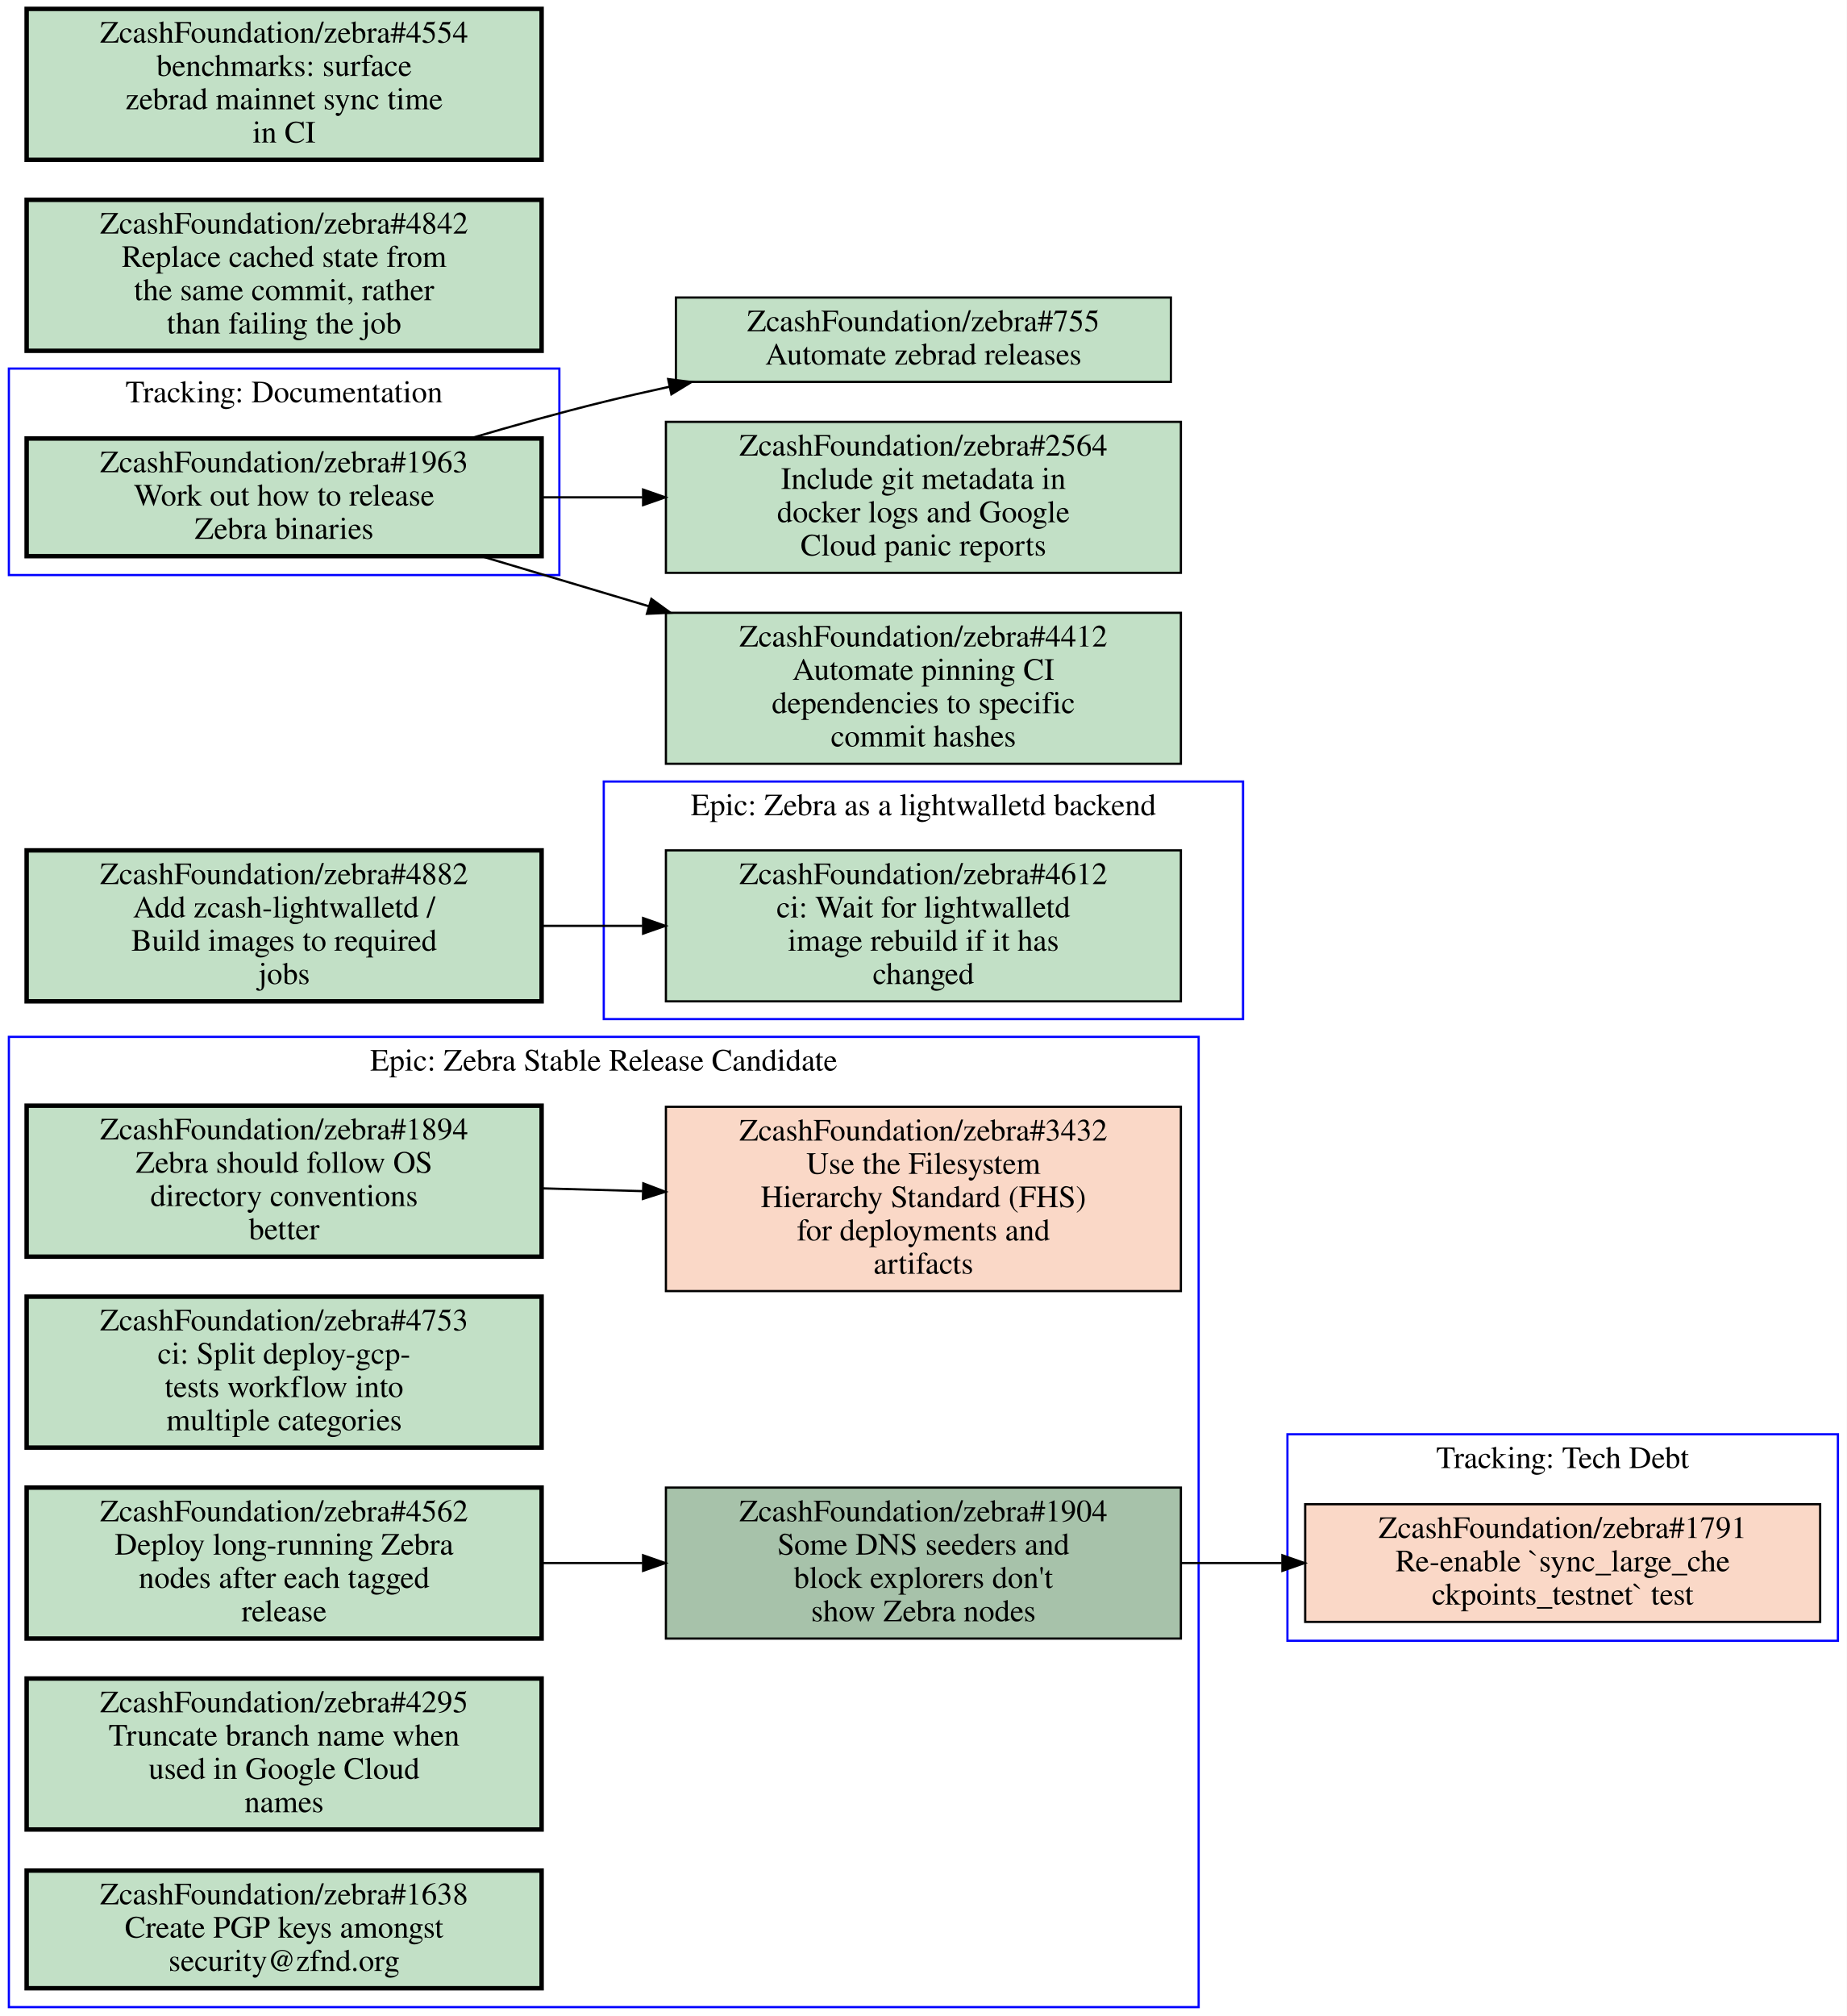
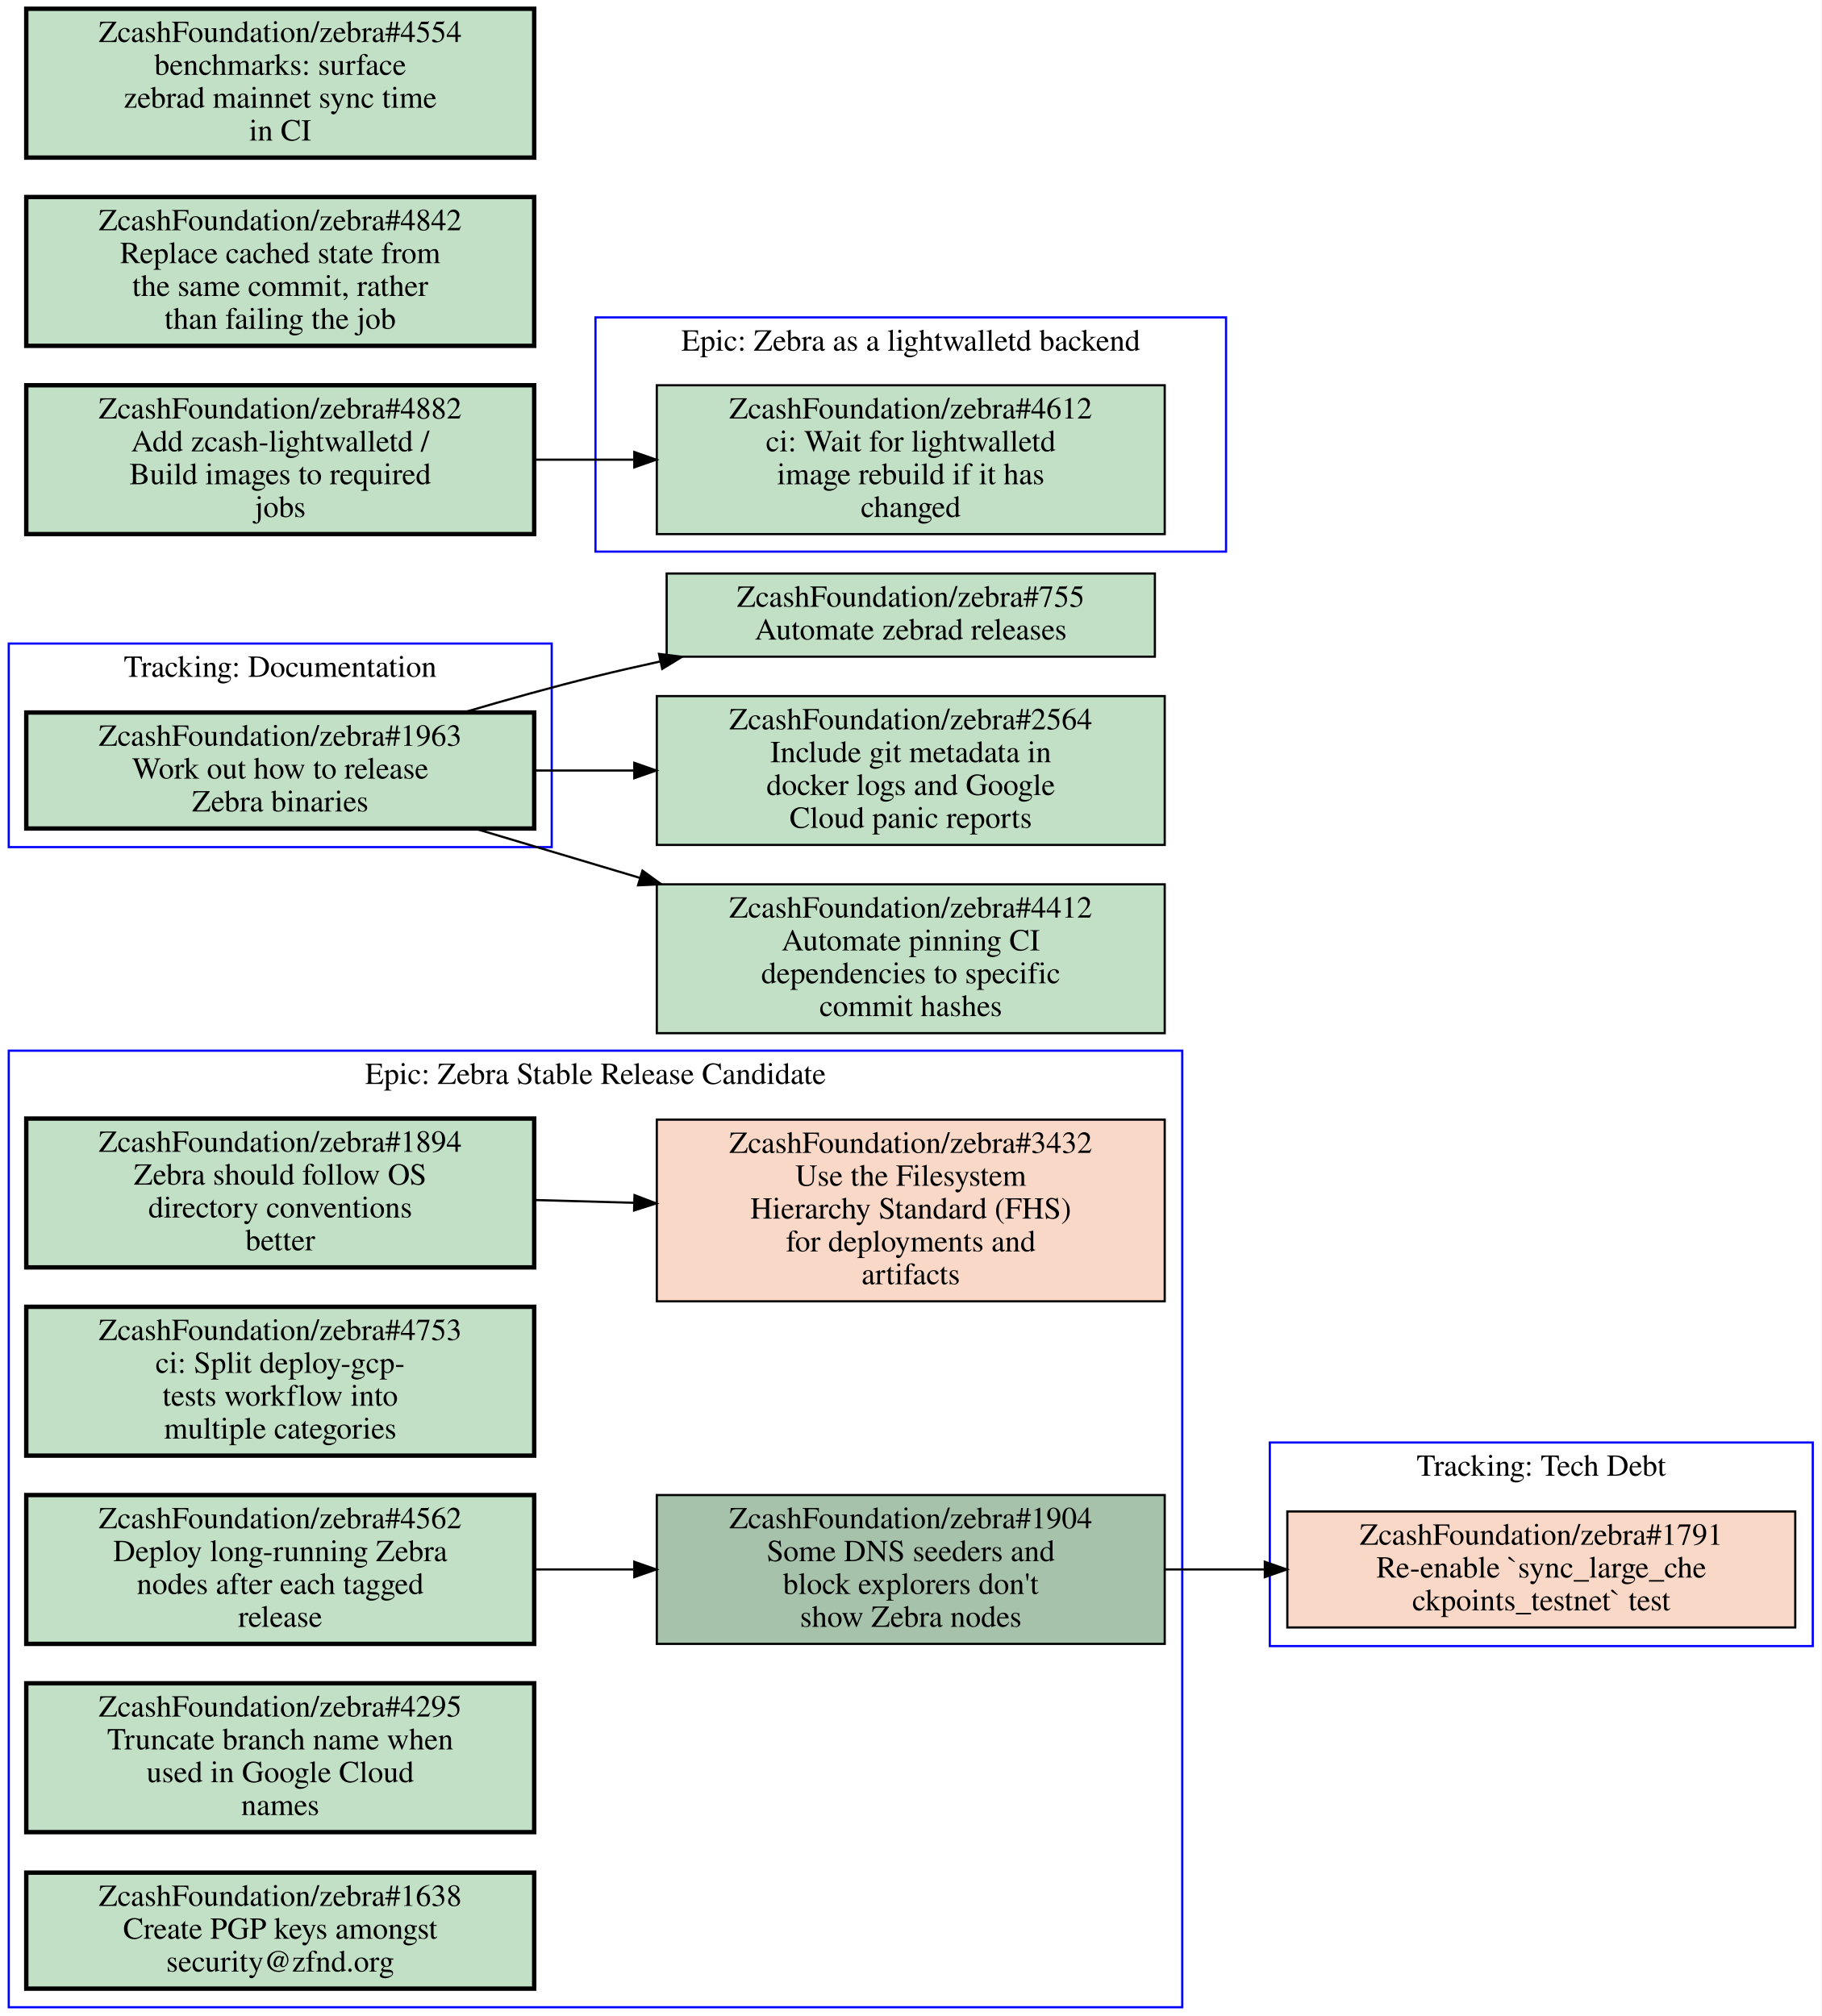
- <svg xmlns="http://www.w3.org/2000/svg" xmlns:xlink="http://www.w3.org/1999/xlink" width="832pt" height="908pt" viewBox="0.00 0.00 832.00 908.00">
-   <g id="graph0" class="graph" transform="scale(1 1) rotate(0) translate(4 904)">
-     <polygon fill="#ffffff" stroke="transparent" points="-4,4 -4,-904 828,-904 828,4 -4,4" />
+ <svg xmlns="http://www.w3.org/2000/svg" xmlns:xlink="http://www.w3.org/1999/xlink" width="832pt" height="921pt" viewBox="0.00 0.00 832.00 921.00">
+   <g id="graph0" class="graph" transform="scale(1 1) rotate(0) translate(4 917)">
+     <polygon fill="#ffffff" stroke="transparent" points="-4,4 -4,-917 828,-917 828,4 -4,4" />
    <g id="clust1" class="cluster">
-       <polygon fill="none" stroke="#0000ff" points="268,-445 268,-552 556,-552 556,-445 268,-445" />
-       <text text-anchor="middle" x="412" y="-536.8" font-family="Times,serif" font-size="14.00" fill="#000000">Epic: Zebra as a lightwalletd backend</text>
+       <polygon fill="none" stroke="#0000ff" points="0,-530 0,-623 248,-623 248,-530 0,-530" />
+       <text text-anchor="middle" x="124" y="-607.8" font-family="Times,serif" font-size="14.00" fill="#000000">Tracking: Documentation</text>
    </g>
    <g id="clust2" class="cluster">
      <polygon fill="none" stroke="#0000ff" points="0,0 0,-437 536,-437 536,0 0,0" />
      <text text-anchor="middle" x="268" y="-421.8" font-family="Times,serif" font-size="14.00" fill="#000000">Epic: Zebra Stable Release Candidate</text>
    </g>
    <g id="clust3" class="cluster">
-       <polygon fill="none" stroke="#0000ff" points="0,-645 0,-738 248,-738 248,-645 0,-645" />
-       <text text-anchor="middle" x="124" y="-722.8" font-family="Times,serif" font-size="14.00" fill="#000000">Tracking: Documentation</text>
+       <polygon fill="none" stroke="#0000ff" points="268,-665 268,-772 556,-772 556,-665 268,-665" />
+       <text text-anchor="middle" x="412" y="-756.8" font-family="Times,serif" font-size="14.00" fill="#000000">Epic: Zebra as a lightwalletd backend</text>
    </g>
    <g id="clust4" class="cluster">
      <polygon fill="none" stroke="#0000ff" points="576,-165 576,-258 824,-258 824,-165 576,-165" />
      <text text-anchor="middle" x="700" y="-242.8" font-family="Times,serif" font-size="14.00" fill="#000000">Tracking: Tech Debt</text>
    </g>
    <g id="node1" class="node open">
      <g id="a_node1">
-         <a xlink:href="https://github.com/ZcashFoundation/zebra/issues/4612" xlink:title="ZcashFoundation/zebra#4612&#10;ci: Wait for lightwalletd&#10;image rebuild if it has&#10;changed" target="_blank">
-           <polygon fill="#c2e0c6" stroke="#000000" points="528,-521 296,-521 296,-453 528,-453 528,-521" />
-           <text text-anchor="middle" x="412" y="-505.8" font-family="Times,serif" font-size="14.00" fill="#000000">ZcashFoundation/zebra#4612</text>
-           <text text-anchor="middle" x="412" y="-490.8" font-family="Times,serif" font-size="14.00" fill="#000000">ci: Wait for lightwalletd</text>
-           <text text-anchor="middle" x="412" y="-475.8" font-family="Times,serif" font-size="14.00" fill="#000000">image rebuild if it has</text>
-           <text text-anchor="middle" x="412" y="-460.8" font-family="Times,serif" font-size="14.00" fill="#000000">changed</text>
-         </a>
-       </g>
+         <a xlink:href="https://github.com/ZcashFoundation/zebra/issues/1963" xlink:title="ZcashFoundation/zebra#1963&#10;Work out how to release&#10;Zebra binaries" target="_blank">
+           <polygon fill="#c2e0c6" stroke="#000000" stroke-width="2" points="240,-591.5 8,-591.5 8,-538.5 240,-538.5 240,-591.5" />
+           <text text-anchor="middle" x="124" y="-576.3" font-family="Times,serif" font-size="14.00" fill="#000000">ZcashFoundation/zebra#1963</text>
+           <text text-anchor="middle" x="124" y="-561.3" font-family="Times,serif" font-size="14.00" fill="#000000">Work out how to release</text>
+           <text text-anchor="middle" x="124" y="-546.3" font-family="Times,serif" font-size="14.00" fill="#000000">Zebra binaries</text>
+         </a>
+       </g>
+     </g>
+     <g id="node11" class="node open">
+       <g id="a_node11">
+         <a xlink:href="https://github.com/ZcashFoundation/zebra/issues/755" xlink:title="ZcashFoundation/zebra#755&#10;Automate zebrad releases" target="_blank">
+           <polygon fill="#c2e0c6" stroke="#000000" points="523.5,-655 300.5,-655 300.5,-617 523.5,-617 523.5,-655" />
+           <text text-anchor="middle" x="412" y="-639.8" font-family="Times,serif" font-size="14.00" fill="#000000">ZcashFoundation/zebra#755</text>
+           <text text-anchor="middle" x="412" y="-624.8" font-family="Times,serif" font-size="14.00" fill="#000000">Automate zebrad releases</text>
+         </a>
+       </g>
+     </g>
+     <g id="edge4" class="edge">
+       <path fill="none" stroke="#000000" d="M207.76,-591.52C227.42,-597.33 248.36,-603.17 268,-608 277.55,-610.35 287.5,-612.63 297.51,-614.8" />
+       <polygon fill="#000000" stroke="#000000" points="297.009,-618.272 307.52,-616.94 298.473,-611.427 297.009,-618.272" />
+     </g>
+     <g id="node12" class="node open">
+       <g id="a_node12">
+         <a xlink:href="https://github.com/ZcashFoundation/zebra/issues/2564" xlink:title="ZcashFoundation/zebra#2564&#10;Include git metadata in&#10;docker logs and Google&#10;Cloud panic reports" target="_blank">
+           <polygon fill="#c2e0c6" stroke="#000000" points="528,-599 296,-599 296,-531 528,-531 528,-599" />
+           <text text-anchor="middle" x="412" y="-583.8" font-family="Times,serif" font-size="14.00" fill="#000000">ZcashFoundation/zebra#2564</text>
+           <text text-anchor="middle" x="412" y="-568.8" font-family="Times,serif" font-size="14.00" fill="#000000">Include git metadata in</text>
+           <text text-anchor="middle" x="412" y="-553.8" font-family="Times,serif" font-size="14.00" fill="#000000">docker logs and Google</text>
+           <text text-anchor="middle" x="412" y="-538.8" font-family="Times,serif" font-size="14.00" fill="#000000">Cloud panic reports</text>
+         </a>
+       </g>
+     </g>
+     <g id="edge5" class="edge">
+       <path fill="none" stroke="#000000" d="M240.31,-565C255.15,-565 270.4,-565 285.39,-565" />
+       <polygon fill="#000000" stroke="#000000" points="285.72,-568.5 295.72,-565 285.72,-561.5 285.72,-568.5" />
+     </g>
+     <g id="node13" class="node open">
+       <g id="a_node13">
+         <a xlink:href="https://github.com/ZcashFoundation/zebra/issues/4412" xlink:title="ZcashFoundation/zebra#4412&#10;Automate pinning CI&#10;dependencies to specific&#10;commit hashes" target="_blank">
+           <polygon fill="#c2e0c6" stroke="#000000" points="528,-513 296,-513 296,-445 528,-445 528,-513" />
+           <text text-anchor="middle" x="412" y="-497.8" font-family="Times,serif" font-size="14.00" fill="#000000">ZcashFoundation/zebra#4412</text>
+           <text text-anchor="middle" x="412" y="-482.8" font-family="Times,serif" font-size="14.00" fill="#000000">Automate pinning CI</text>
+           <text text-anchor="middle" x="412" y="-467.8" font-family="Times,serif" font-size="14.00" fill="#000000">dependencies to specific</text>
+           <text text-anchor="middle" x="412" y="-452.8" font-family="Times,serif" font-size="14.00" fill="#000000">commit hashes</text>
+         </a>
+       </g>
+     </g>
+     <g id="edge6" class="edge">
+       <path fill="none" stroke="#000000" d="M212.76,-538.5C236.65,-531.36 262.93,-523.52 288.34,-515.93" />
+       <polygon fill="#000000" stroke="#000000" points="289.453,-519.25 298.03,-513.03 287.446,-512.544 289.453,-519.25" />
    </g>
    <g id="node2" class="node open">
      <g id="a_node2">
        <a xlink:href="https://github.com/ZcashFoundation/zebra/issues/1894" xlink:title="ZcashFoundation/zebra#1894&#10;Zebra should follow OS&#10;directory conventions&#10;better" target="_blank">
          <polygon fill="#c2e0c6" stroke="#000000" stroke-width="2" points="240,-406 8,-406 8,-338 240,-338 240,-406" />
          <text text-anchor="middle" x="124" y="-390.8" font-family="Times,serif" font-size="14.00" fill="#000000">ZcashFoundation/zebra#1894</text>
          <text text-anchor="middle" x="124" y="-375.8" font-family="Times,serif" font-size="14.00" fill="#000000">Zebra should follow OS</text>
          <text text-anchor="middle" x="124" y="-360.8" font-family="Times,serif" font-size="14.00" fill="#000000">directory conventions</text>
          <text text-anchor="middle" x="124" y="-345.8" font-family="Times,serif" font-size="14.00" fill="#000000">better</text>
        </a>
      </g>
    </g>
    <g id="node3" class="node closed">
      <g id="a_node3">
        <a xlink:href="https://github.com/ZcashFoundation/zebra/issues/3432" xlink:title="ZcashFoundation/zebra#3432&#10;Use the Filesystem&#10;Hierarchy Standard (FHS)&#10;for deployments and&#10;artifacts" target="_blank">
          <polygon fill="#fad8c7" stroke="#000000" points="528,-405.5 296,-405.5 296,-322.5 528,-322.5 528,-405.5" />
          <text text-anchor="middle" x="412" y="-390.3" font-family="Times,serif" font-size="14.00" fill="#000000">ZcashFoundation/zebra#3432</text>
          <text text-anchor="middle" x="412" y="-375.3" font-family="Times,serif" font-size="14.00" fill="#000000">Use the Filesystem</text>
          <text text-anchor="middle" x="412" y="-360.3" font-family="Times,serif" font-size="14.00" fill="#000000">Hierarchy Standard (FHS)</text>
          <text text-anchor="middle" x="412" y="-345.3" font-family="Times,serif" font-size="14.00" fill="#000000">for deployments and</text>
          <text text-anchor="middle" x="412" y="-330.3" font-family="Times,serif" font-size="14.00" fill="#000000">artifacts</text>
        </a>
      </g>
    </g>
    <g id="edge1" class="edge">
      <path fill="none" stroke="#000000" d="M240.31,-368.77C255.15,-368.36 270.4,-367.93 285.39,-367.52" />
      <polygon fill="#000000" stroke="#000000" points="285.822,-371.009 295.72,-367.23 285.626,-364.012 285.822,-371.009" />
    </g>
    <g id="node4" class="node open">
      <g id="a_node4">
        <a xlink:href="https://github.com/ZcashFoundation/zebra/issues/1904" xlink:title="ZcashFoundation/zebra#1904&#10;Some DNS seeders and&#10;block explorers don't&#10;show Zebra nodes" target="_blank">
          <polygon fill="#a7c2aa" stroke="#000000" points="528,-234 296,-234 296,-166 528,-166 528,-234" />
          <text text-anchor="middle" x="412" y="-218.8" font-family="Times,serif" font-size="14.00" fill="#000000">ZcashFoundation/zebra#1904</text>
          <text text-anchor="middle" x="412" y="-203.8" font-family="Times,serif" font-size="14.00" fill="#000000">Some DNS seeders and</text>
          <text text-anchor="middle" x="412" y="-188.8" font-family="Times,serif" font-size="14.00" fill="#000000">block explorers don't</text>
          <text text-anchor="middle" x="412" y="-173.8" font-family="Times,serif" font-size="14.00" fill="#000000">show Zebra nodes</text>
        </a>
      </g>
    </g>
    <g id="node10" class="node closed">
      <g id="a_node10">
        <a xlink:href="https://github.com/ZcashFoundation/zebra/issues/1791" xlink:title="ZcashFoundation/zebra#1791&#10;Re-enable `sync_large_che&#10;ckpoints_testnet` test" target="_blank">
          <polygon fill="#fad8c7" stroke="#000000" points="816,-226.5 584,-226.5 584,-173.5 816,-173.5 816,-226.5" />
          <text text-anchor="middle" x="700" y="-211.3" font-family="Times,serif" font-size="14.00" fill="#000000">ZcashFoundation/zebra#1791</text>
          <text text-anchor="middle" x="700" y="-196.3" font-family="Times,serif" font-size="14.00" fill="#000000">Re-enable `sync_large_che</text>
          <text text-anchor="middle" x="700" y="-181.3" font-family="Times,serif" font-size="14.00" fill="#000000">ckpoints_testnet` test</text>
        </a>
      </g>
    </g>
-     <g id="edge6" class="edge">
+     <g id="edge3" class="edge">
      <path fill="none" stroke="#000000" d="M528.31,-200C543.15,-200 558.4,-200 573.39,-200" />
      <polygon fill="#000000" stroke="#000000" points="573.72,-203.5 583.72,-200 573.72,-196.5 573.72,-203.5" />
    </g>
    <g id="node5" class="node open">
      <g id="a_node5">
        <a xlink:href="https://github.com/ZcashFoundation/zebra/issues/4753" xlink:title="ZcashFoundation/zebra#4753&#10;ci: Split deploy-gcp-&#10;tests workflow into&#10;multiple categories" target="_blank">
          <polygon fill="#c2e0c6" stroke="#000000" stroke-width="2" points="240,-320 8,-320 8,-252 240,-252 240,-320" />
          <text text-anchor="middle" x="124" y="-304.8" font-family="Times,serif" font-size="14.00" fill="#000000">ZcashFoundation/zebra#4753</text>
          <text text-anchor="middle" x="124" y="-289.8" font-family="Times,serif" font-size="14.00" fill="#000000">ci: Split deploy-gcp-</text>
          <text text-anchor="middle" x="124" y="-274.8" font-family="Times,serif" font-size="14.00" fill="#000000">tests workflow into</text>
          <text text-anchor="middle" x="124" y="-259.8" font-family="Times,serif" font-size="14.00" fill="#000000">multiple categories</text>
        </a>
      </g>
    </g>
    <g id="node6" class="node open">
      <g id="a_node6">
        <a xlink:href="https://github.com/ZcashFoundation/zebra/issues/4562" xlink:title="ZcashFoundation/zebra#4562&#10;Deploy long-running Zebra&#10;nodes after each tagged&#10;release" target="_blank">
          <polygon fill="#c2e0c6" stroke="#000000" stroke-width="2" points="240,-234 8,-234 8,-166 240,-166 240,-234" />
          <text text-anchor="middle" x="124" y="-218.8" font-family="Times,serif" font-size="14.00" fill="#000000">ZcashFoundation/zebra#4562</text>
          <text text-anchor="middle" x="124" y="-203.8" font-family="Times,serif" font-size="14.00" fill="#000000">Deploy long-running Zebra</text>
          <text text-anchor="middle" x="124" y="-188.8" font-family="Times,serif" font-size="14.00" fill="#000000">nodes after each tagged</text>
          <text text-anchor="middle" x="124" y="-173.8" font-family="Times,serif" font-size="14.00" fill="#000000">release</text>
        </a>
      </g>
    </g>
    <g id="edge2" class="edge">
      <path fill="none" stroke="#000000" d="M240.31,-200C255.15,-200 270.4,-200 285.39,-200" />
      <polygon fill="#000000" stroke="#000000" points="285.72,-203.5 295.72,-200 285.72,-196.5 285.72,-203.5" />
    </g>
    <g id="node7" class="node open">
      <g id="a_node7">
        <a xlink:href="https://github.com/ZcashFoundation/zebra/issues/4295" xlink:title="ZcashFoundation/zebra#4295&#10;Truncate branch name when&#10;used in Google Cloud&#10;names" target="_blank">
          <polygon fill="#c2e0c6" stroke="#000000" stroke-width="2" points="240,-148 8,-148 8,-80 240,-80 240,-148" />
          <text text-anchor="middle" x="124" y="-132.8" font-family="Times,serif" font-size="14.00" fill="#000000">ZcashFoundation/zebra#4295</text>
          <text text-anchor="middle" x="124" y="-117.8" font-family="Times,serif" font-size="14.00" fill="#000000">Truncate branch name when</text>
          <text text-anchor="middle" x="124" y="-102.8" font-family="Times,serif" font-size="14.00" fill="#000000">used in Google Cloud</text>
          <text text-anchor="middle" x="124" y="-87.8" font-family="Times,serif" font-size="14.00" fill="#000000">names</text>
        </a>
      </g>
    </g>
    <g id="node8" class="node open">
      <g id="a_node8">
        <a xlink:href="https://github.com/ZcashFoundation/zebra/issues/1638" xlink:title="ZcashFoundation/zebra#1638&#10;Create PGP keys amongst&#10;security@zfnd.org" target="_blank">
          <polygon fill="#c2e0c6" stroke="#000000" stroke-width="2" points="240,-61.5 8,-61.5 8,-8.5 240,-8.5 240,-61.5" />
          <text text-anchor="middle" x="124" y="-46.3" font-family="Times,serif" font-size="14.00" fill="#000000">ZcashFoundation/zebra#1638</text>
          <text text-anchor="middle" x="124" y="-31.3" font-family="Times,serif" font-size="14.00" fill="#000000">Create PGP keys amongst</text>
          <text text-anchor="middle" x="124" y="-16.3" font-family="Times,serif" font-size="14.00" fill="#000000">security@zfnd.org</text>
        </a>
      </g>
    </g>
    <g id="node9" class="node open">
      <g id="a_node9">
-         <a xlink:href="https://github.com/ZcashFoundation/zebra/issues/1963" xlink:title="ZcashFoundation/zebra#1963&#10;Work out how to release&#10;Zebra binaries" target="_blank">
-           <polygon fill="#c2e0c6" stroke="#000000" stroke-width="2" points="240,-706.5 8,-706.5 8,-653.5 240,-653.5 240,-706.5" />
-           <text text-anchor="middle" x="124" y="-691.3" font-family="Times,serif" font-size="14.00" fill="#000000">ZcashFoundation/zebra#1963</text>
-           <text text-anchor="middle" x="124" y="-676.3" font-family="Times,serif" font-size="14.00" fill="#000000">Work out how to release</text>
-           <text text-anchor="middle" x="124" y="-661.3" font-family="Times,serif" font-size="14.00" fill="#000000">Zebra binaries</text>
-         </a>
-       </g>
-     </g>
-     <g id="node11" class="node open">
-       <g id="a_node11">
-         <a xlink:href="https://github.com/ZcashFoundation/zebra/issues/755" xlink:title="ZcashFoundation/zebra#755&#10;Automate zebrad releases" target="_blank">
-           <polygon fill="#c2e0c6" stroke="#000000" points="523.5,-770 300.5,-770 300.5,-732 523.5,-732 523.5,-770" />
-           <text text-anchor="middle" x="412" y="-754.8" font-family="Times,serif" font-size="14.00" fill="#000000">ZcashFoundation/zebra#755</text>
-           <text text-anchor="middle" x="412" y="-739.8" font-family="Times,serif" font-size="14.00" fill="#000000">Automate zebrad releases</text>
-         </a>
-       </g>
-     </g>
-     <g id="edge3" class="edge">
-       <path fill="none" stroke="#000000" d="M207.76,-706.52C227.42,-712.33 248.36,-718.17 268,-723 277.55,-725.35 287.5,-727.63 297.51,-729.8" />
-       <polygon fill="#000000" stroke="#000000" points="297.009,-733.272 307.52,-731.94 298.473,-726.427 297.009,-733.272" />
-     </g>
-     <g id="node12" class="node open">
-       <g id="a_node12">
-         <a xlink:href="https://github.com/ZcashFoundation/zebra/issues/2564" xlink:title="ZcashFoundation/zebra#2564&#10;Include git metadata in&#10;docker logs and Google&#10;Cloud panic reports" target="_blank">
-           <polygon fill="#c2e0c6" stroke="#000000" points="528,-714 296,-714 296,-646 528,-646 528,-714" />
-           <text text-anchor="middle" x="412" y="-698.8" font-family="Times,serif" font-size="14.00" fill="#000000">ZcashFoundation/zebra#2564</text>
-           <text text-anchor="middle" x="412" y="-683.8" font-family="Times,serif" font-size="14.00" fill="#000000">Include git metadata in</text>
-           <text text-anchor="middle" x="412" y="-668.8" font-family="Times,serif" font-size="14.00" fill="#000000">docker logs and Google</text>
-           <text text-anchor="middle" x="412" y="-653.8" font-family="Times,serif" font-size="14.00" fill="#000000">Cloud panic reports</text>
-         </a>
-       </g>
-     </g>
-     <g id="edge4" class="edge">
-       <path fill="none" stroke="#000000" d="M240.31,-680C255.15,-680 270.4,-680 285.39,-680" />
-       <polygon fill="#000000" stroke="#000000" points="285.72,-683.5 295.72,-680 285.72,-676.5 285.72,-683.5" />
-     </g>
-     <g id="node13" class="node open">
-       <g id="a_node13">
-         <a xlink:href="https://github.com/ZcashFoundation/zebra/issues/4412" xlink:title="ZcashFoundation/zebra#4412&#10;Automate pinning CI&#10;dependencies to specific&#10;commit hashes" target="_blank">
-           <polygon fill="#c2e0c6" stroke="#000000" points="528,-628 296,-628 296,-560 528,-560 528,-628" />
-           <text text-anchor="middle" x="412" y="-612.8" font-family="Times,serif" font-size="14.00" fill="#000000">ZcashFoundation/zebra#4412</text>
-           <text text-anchor="middle" x="412" y="-597.8" font-family="Times,serif" font-size="14.00" fill="#000000">Automate pinning CI</text>
-           <text text-anchor="middle" x="412" y="-582.8" font-family="Times,serif" font-size="14.00" fill="#000000">dependencies to specific</text>
-           <text text-anchor="middle" x="412" y="-567.8" font-family="Times,serif" font-size="14.00" fill="#000000">commit hashes</text>
-         </a>
-       </g>
-     </g>
-     <g id="edge5" class="edge">
-       <path fill="none" stroke="#000000" d="M212.76,-653.5C236.65,-646.36 262.93,-638.52 288.34,-630.93" />
-       <polygon fill="#000000" stroke="#000000" points="289.453,-634.25 298.03,-628.03 287.446,-627.544 289.453,-634.25" />
+         <a xlink:href="https://github.com/ZcashFoundation/zebra/issues/4612" xlink:title="ZcashFoundation/zebra#4612&#10;ci: Wait for lightwalletd&#10;image rebuild if it has&#10;changed" target="_blank">
+           <polygon fill="#c2e0c6" stroke="#000000" points="528,-741 296,-741 296,-673 528,-673 528,-741" />
+           <text text-anchor="middle" x="412" y="-725.8" font-family="Times,serif" font-size="14.00" fill="#000000">ZcashFoundation/zebra#4612</text>
+           <text text-anchor="middle" x="412" y="-710.8" font-family="Times,serif" font-size="14.00" fill="#000000">ci: Wait for lightwalletd</text>
+           <text text-anchor="middle" x="412" y="-695.8" font-family="Times,serif" font-size="14.00" fill="#000000">image rebuild if it has</text>
+           <text text-anchor="middle" x="412" y="-680.8" font-family="Times,serif" font-size="14.00" fill="#000000">changed</text>
+         </a>
+       </g>
    </g>
    <g id="node14" class="node open">
      <g id="a_node14">
        <a xlink:href="https://github.com/ZcashFoundation/zebra/issues/4842" xlink:title="ZcashFoundation/zebra#4842&#10;Replace cached state from&#10;the same commit, rather&#10;than failing the job" target="_blank">
-           <polygon fill="#c2e0c6" stroke="#000000" stroke-width="2" points="240,-814 8,-814 8,-746 240,-746 240,-814" />
-           <text text-anchor="middle" x="124" y="-798.8" font-family="Times,serif" font-size="14.00" fill="#000000">ZcashFoundation/zebra#4842</text>
-           <text text-anchor="middle" x="124" y="-783.8" font-family="Times,serif" font-size="14.00" fill="#000000">Replace cached state from</text>
-           <text text-anchor="middle" x="124" y="-768.8" font-family="Times,serif" font-size="14.00" fill="#000000">the same commit, rather</text>
-           <text text-anchor="middle" x="124" y="-753.8" font-family="Times,serif" font-size="14.00" fill="#000000">than failing the job</text>
+           <polygon fill="#c2e0c6" stroke="#000000" stroke-width="2" points="240,-827 8,-827 8,-759 240,-759 240,-827" />
+           <text text-anchor="middle" x="124" y="-811.8" font-family="Times,serif" font-size="14.00" fill="#000000">ZcashFoundation/zebra#4842</text>
+           <text text-anchor="middle" x="124" y="-796.8" font-family="Times,serif" font-size="14.00" fill="#000000">Replace cached state from</text>
+           <text text-anchor="middle" x="124" y="-781.8" font-family="Times,serif" font-size="14.00" fill="#000000">the same commit, rather</text>
+           <text text-anchor="middle" x="124" y="-766.8" font-family="Times,serif" font-size="14.00" fill="#000000">than failing the job</text>
        </a>
      </g>
    </g>
    <g id="node15" class="node open">
      <g id="a_node15">
        <a xlink:href="https://github.com/ZcashFoundation/zebra/issues/4882" xlink:title="ZcashFoundation/zebra#4882&#10;Add zcash-lightwalletd /&#10;Build images to required&#10;jobs" target="_blank">
-           <polygon fill="#c2e0c6" stroke="#000000" stroke-width="2" points="240,-521 8,-521 8,-453 240,-453 240,-521" />
-           <text text-anchor="middle" x="124" y="-505.8" font-family="Times,serif" font-size="14.00" fill="#000000">ZcashFoundation/zebra#4882</text>
-           <text text-anchor="middle" x="124" y="-490.8" font-family="Times,serif" font-size="14.00" fill="#000000">Add zcash-lightwalletd /</text>
-           <text text-anchor="middle" x="124" y="-475.8" font-family="Times,serif" font-size="14.00" fill="#000000">Build images to required</text>
-           <text text-anchor="middle" x="124" y="-460.8" font-family="Times,serif" font-size="14.00" fill="#000000">jobs</text>
+           <polygon fill="#c2e0c6" stroke="#000000" stroke-width="2" points="240,-741 8,-741 8,-673 240,-673 240,-741" />
+           <text text-anchor="middle" x="124" y="-725.8" font-family="Times,serif" font-size="14.00" fill="#000000">ZcashFoundation/zebra#4882</text>
+           <text text-anchor="middle" x="124" y="-710.8" font-family="Times,serif" font-size="14.00" fill="#000000">Add zcash-lightwalletd /</text>
+           <text text-anchor="middle" x="124" y="-695.8" font-family="Times,serif" font-size="14.00" fill="#000000">Build images to required</text>
+           <text text-anchor="middle" x="124" y="-680.8" font-family="Times,serif" font-size="14.00" fill="#000000">jobs</text>
        </a>
      </g>
    </g>
    <g id="edge7" class="edge">
-       <path fill="none" stroke="#000000" d="M240.31,-487C255.15,-487 270.4,-487 285.39,-487" />
-       <polygon fill="#000000" stroke="#000000" points="285.72,-490.5 295.72,-487 285.72,-483.5 285.72,-490.5" />
+       <path fill="none" stroke="#000000" d="M240.31,-707C255.15,-707 270.4,-707 285.39,-707" />
+       <polygon fill="#000000" stroke="#000000" points="285.72,-710.5 295.72,-707 285.72,-703.5 285.72,-710.5" />
    </g>
    <g id="node16" class="node open">
      <g id="a_node16">
        <a xlink:href="https://github.com/ZcashFoundation/zebra/issues/4554" xlink:title="ZcashFoundation/zebra#4554&#10;benchmarks: surface&#10;zebrad mainnet sync time&#10;in CI" target="_blank">
-           <polygon fill="#c2e0c6" stroke="#000000" stroke-width="2" points="240,-900 8,-900 8,-832 240,-832 240,-900" />
-           <text text-anchor="middle" x="124" y="-884.8" font-family="Times,serif" font-size="14.00" fill="#000000">ZcashFoundation/zebra#4554</text>
-           <text text-anchor="middle" x="124" y="-869.8" font-family="Times,serif" font-size="14.00" fill="#000000">benchmarks: surface</text>
-           <text text-anchor="middle" x="124" y="-854.8" font-family="Times,serif" font-size="14.00" fill="#000000">zebrad mainnet sync time</text>
-           <text text-anchor="middle" x="124" y="-839.8" font-family="Times,serif" font-size="14.00" fill="#000000">in CI</text>
+           <polygon fill="#c2e0c6" stroke="#000000" stroke-width="2" points="240,-913 8,-913 8,-845 240,-845 240,-913" />
+           <text text-anchor="middle" x="124" y="-897.8" font-family="Times,serif" font-size="14.00" fill="#000000">ZcashFoundation/zebra#4554</text>
+           <text text-anchor="middle" x="124" y="-882.8" font-family="Times,serif" font-size="14.00" fill="#000000">benchmarks: surface</text>
+           <text text-anchor="middle" x="124" y="-867.8" font-family="Times,serif" font-size="14.00" fill="#000000">zebrad mainnet sync time</text>
+           <text text-anchor="middle" x="124" y="-852.8" font-family="Times,serif" font-size="14.00" fill="#000000">in CI</text>
        </a>
      </g>
    </g>
  </g>
</svg>
